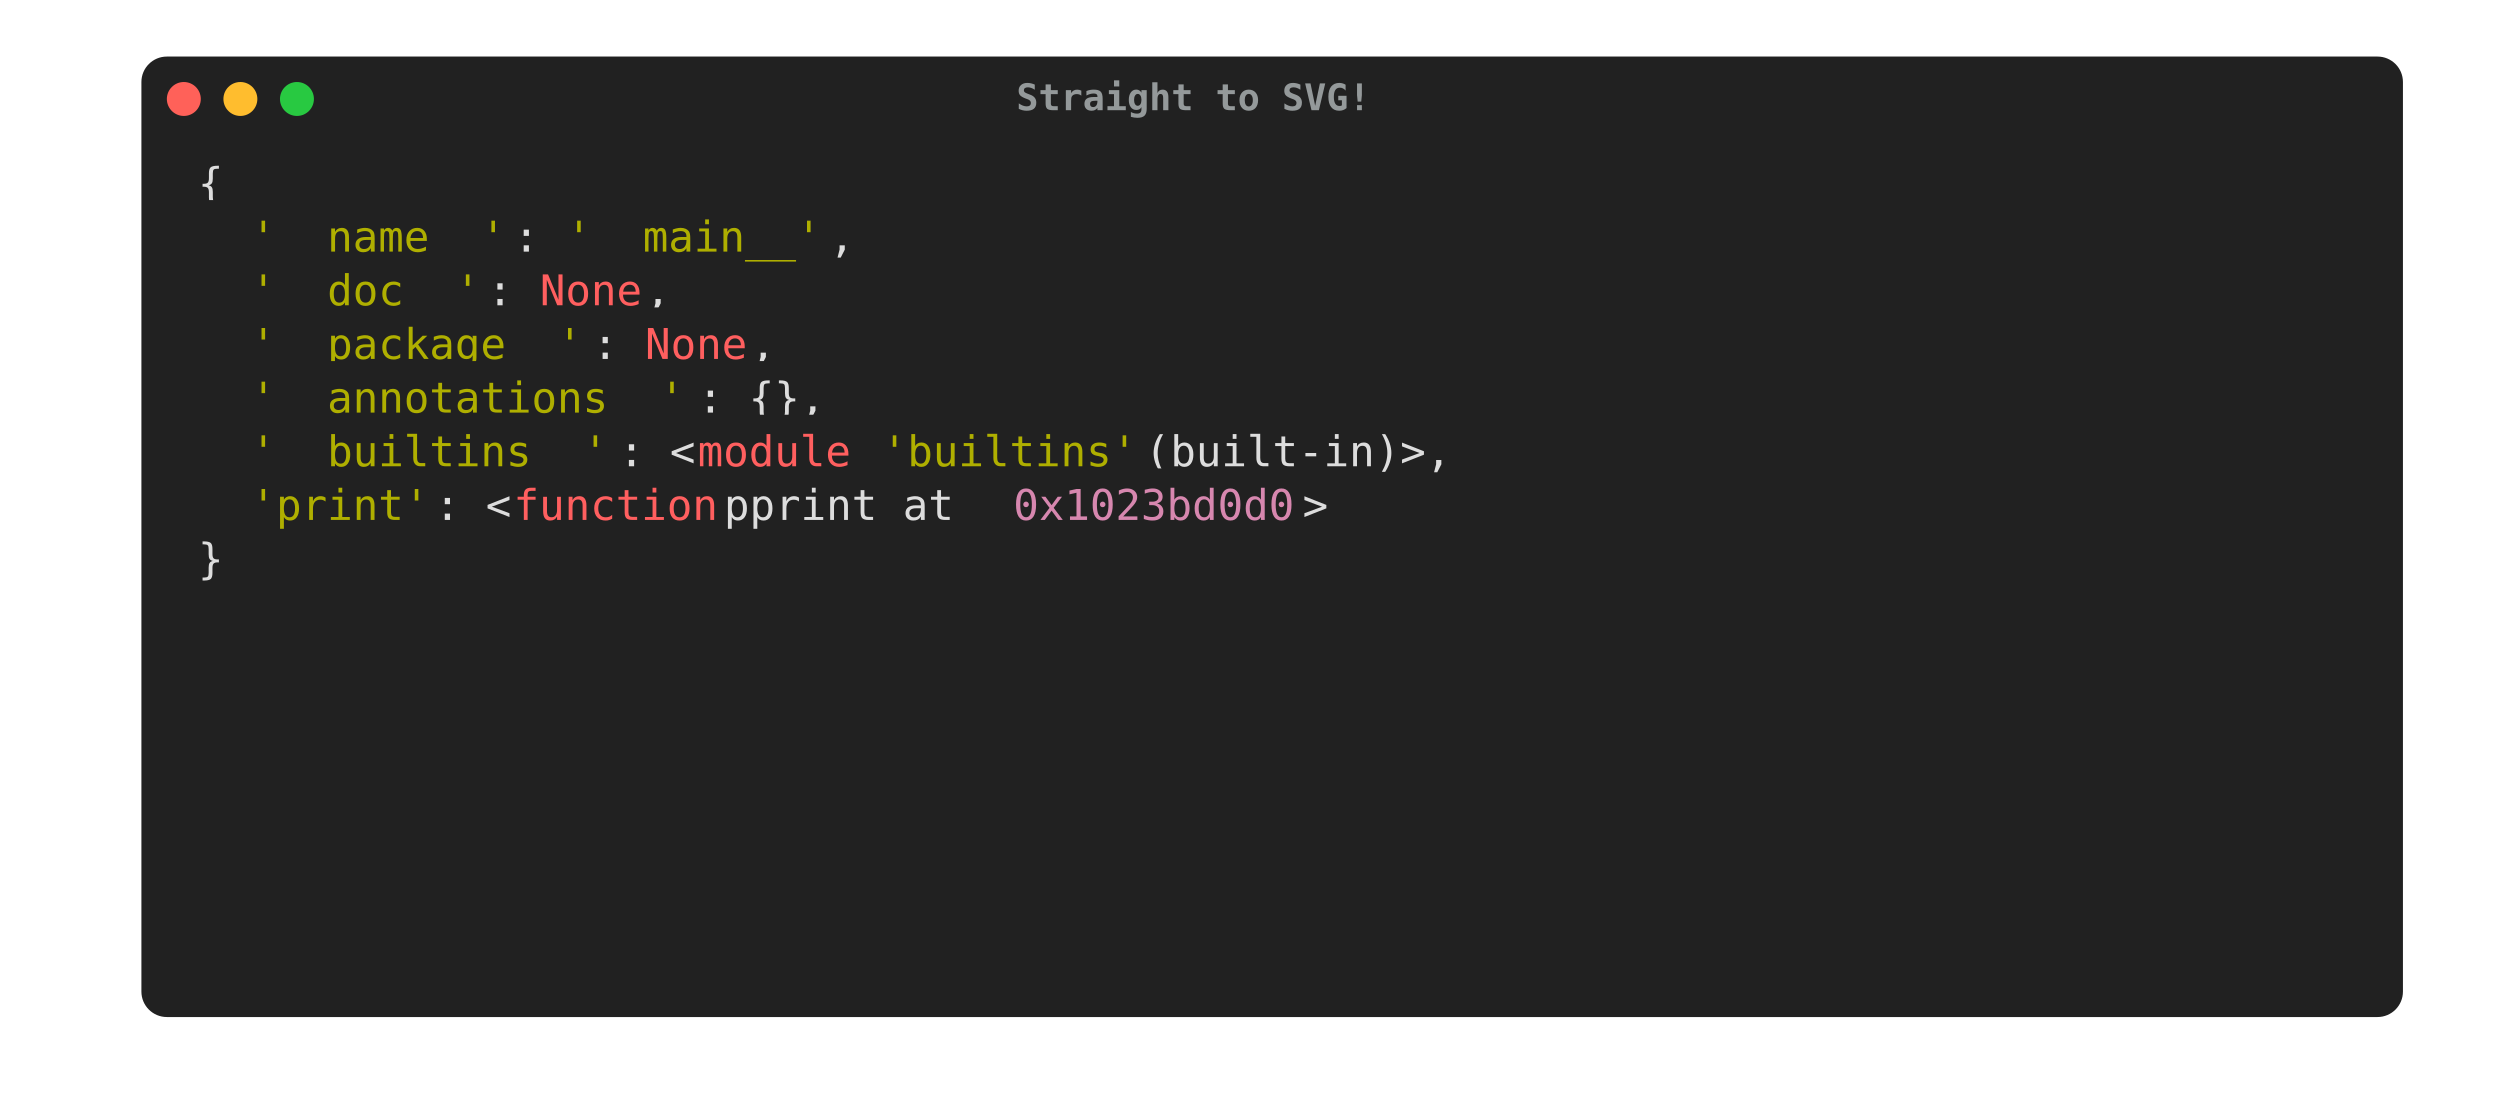
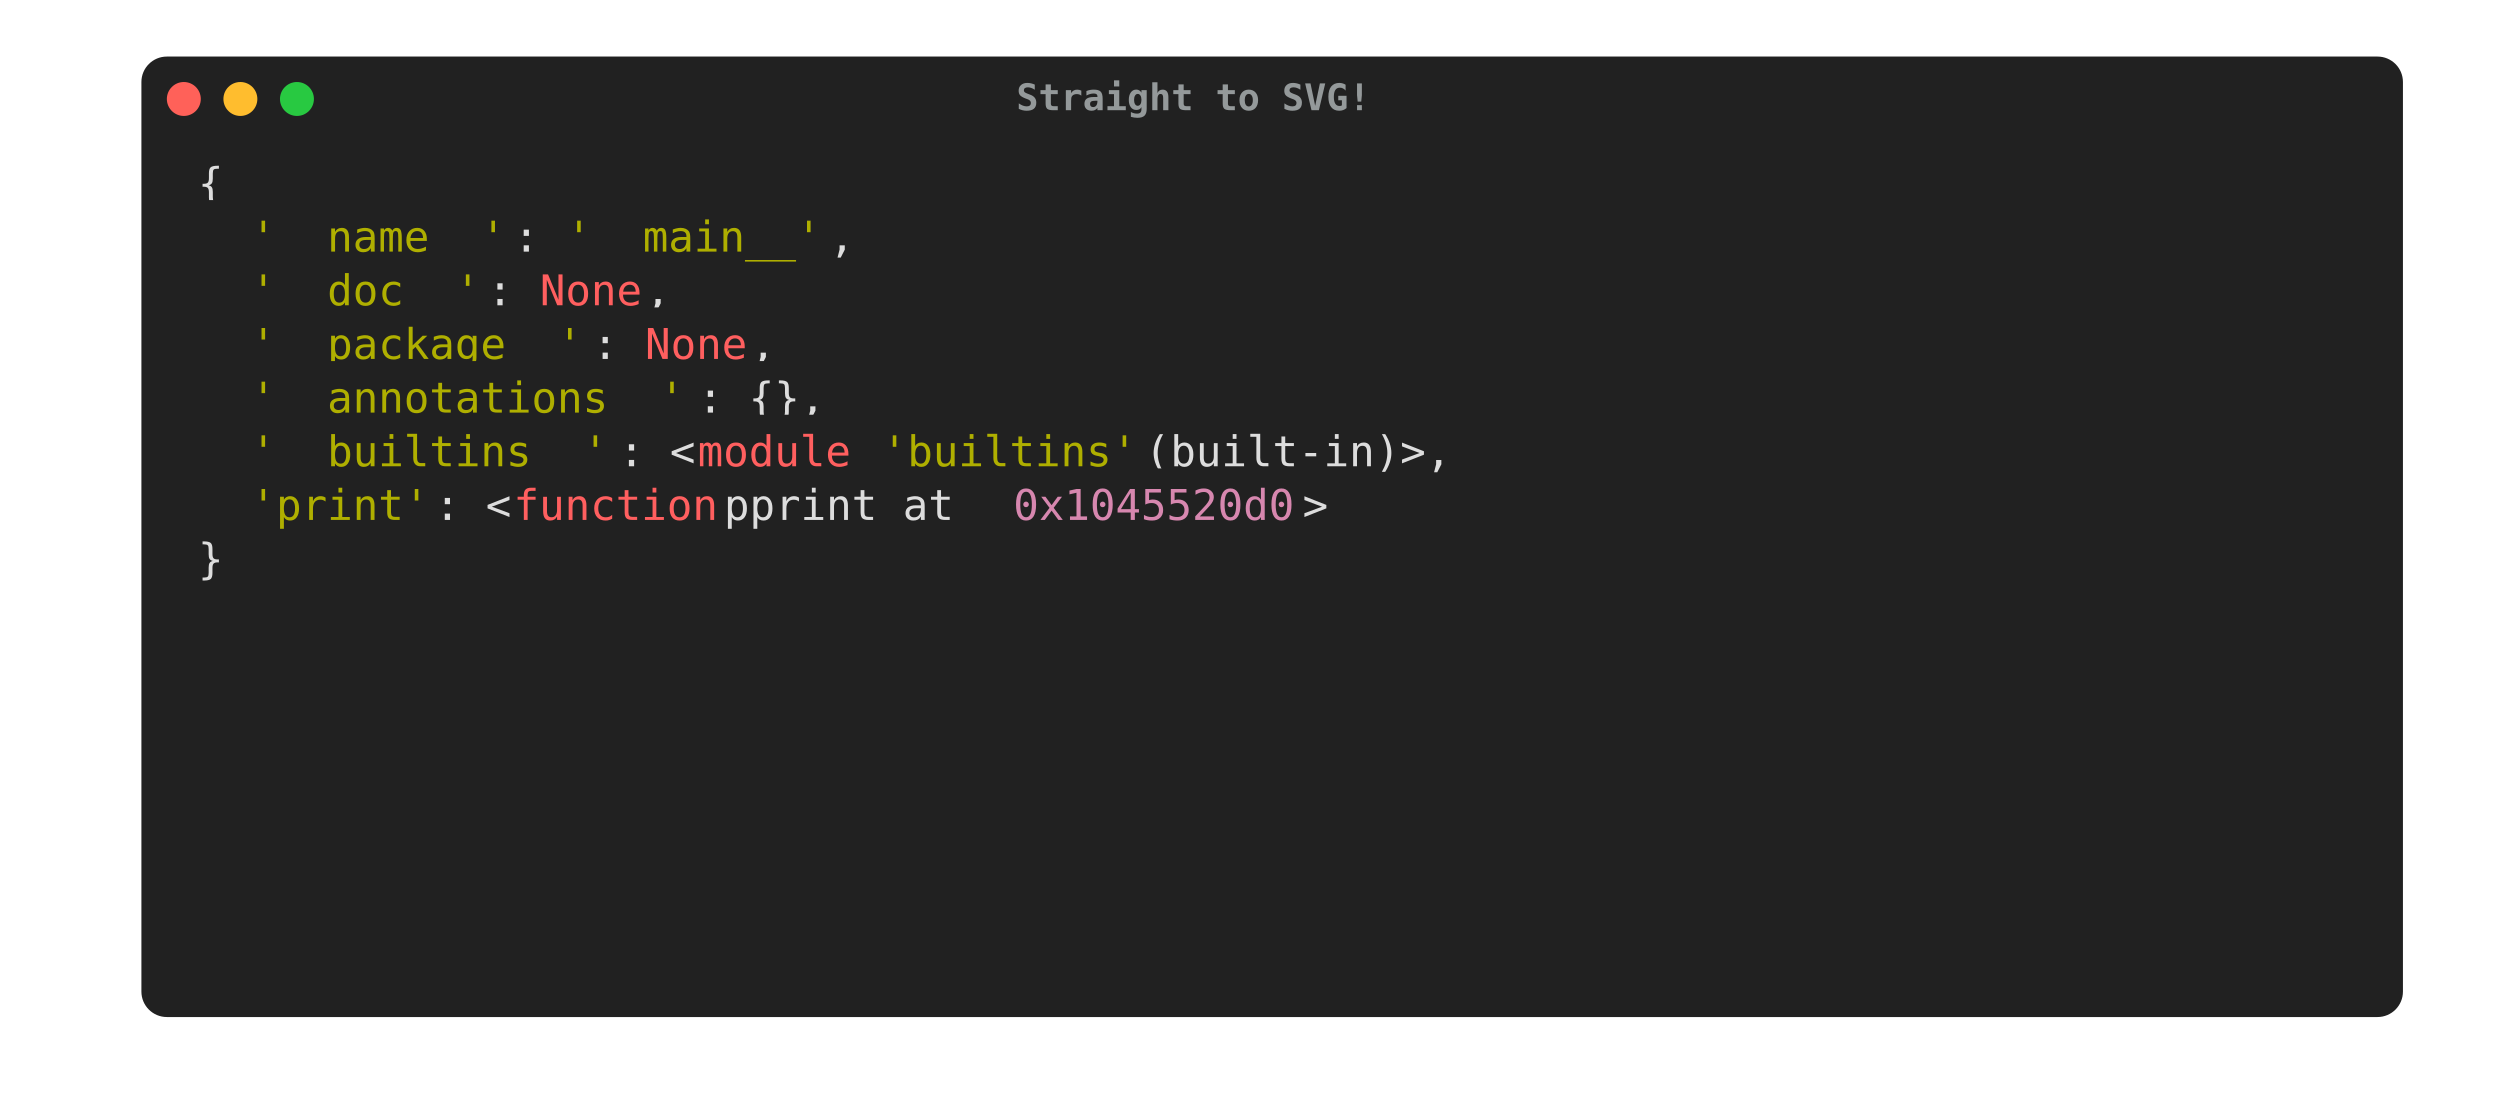
<svg xmlns="http://www.w3.org/2000/svg" width="884.0" height="394.625" viewBox="0 0 884.0 394.625">
  <style type="text/css">
        text {
            font-size: 15px;
            font-family: Menlo, 'DejaVu Sans Mono', consolas, 'Courier New', monospace;
            alignment-baseline: text-after-edge;
        }

        .ptg-title {
            /*font-family: 'arial';*/
            fill: #94999A;
            font-size: 13px;
            font-weight: bold;
        }

.ptg-ptg0 {fill:#dddddd}
.ptg-ptg1 {fill:#afaf00}
.ptg-ptg2 {fill:#ff5f5f}
.ptg-ptg3 {fill:#d787af}
    </style>
  <rect x="50" y="20" rx="9px" ry="9px" stroke-width="1px" stroke-linejoin="round" width="799.68" height="339.625" fill="#212121" />
  <circle cx="65" cy="35" r="6" fill="#ff6159" />
  <circle cx="85" cy="35" r="6" fill="#ffbd2e" />
  <circle cx="105" cy="35" r="6" fill="#28c941" />
  <text x="422.0" y="38.975" text-anchor="middle" class="ptg-title">Straight to SVG!</text>
  <g transform="translate(70, 55)">
    <rect x="0.0" y="-3.226" fill="#212121" width="9.486" height="18.975" />
    <text x="0.0" y="15.0" textLength="9.3" class="ptg-ptg0">{</text>
    <rect x="0" y="15.749" fill="#212121" width="18.972" height="18.975" />
    <text x="0" y="33.975" textLength="18.6" class="ptg-ptg0">  </text>
    <rect x="18.6" y="15.749" fill="#212121" width="94.86" height="18.975" />
    <text x="18.6" y="33.975" textLength="93.0" class="ptg-ptg1">'__name__'</text>
    <rect x="111.6" y="15.749" fill="#212121" width="18.972" height="18.975" />
    <text x="111.6" y="33.975" textLength="18.6" class="ptg-ptg0">: </text>
    <rect x="130.2" y="15.749" fill="#212121" width="94.86" height="18.975" />
    <text x="130.2" y="33.975" textLength="93.0" class="ptg-ptg1">'__main__'</text>
    <rect x="223.2" y="15.749" fill="#212121" width="18.972" height="18.975" />
    <text x="223.2" y="33.975" textLength="18.6" class="ptg-ptg0">, </text>
    <rect x="0" y="34.724" fill="#212121" width="18.972" height="18.975" />
    <text x="0" y="52.95" textLength="18.6" class="ptg-ptg0">  </text>
    <rect x="18.6" y="34.724" fill="#212121" width="85.374" height="18.975" />
    <text x="18.6" y="52.95" textLength="83.7" class="ptg-ptg1">'__doc__'</text>
    <rect x="102.3" y="34.724" fill="#212121" width="18.972" height="18.975" />
    <text x="102.3" y="52.95" textLength="18.6" class="ptg-ptg0">: </text>
    <rect x="120.9" y="34.724" fill="#212121" width="37.944" height="18.975" />
    <text x="120.9" y="52.95" textLength="37.2" class="ptg-ptg2">None</text>
    <rect x="158.1" y="34.724" fill="#212121" width="18.972" height="18.975" />
    <text x="158.1" y="52.95" textLength="18.6" class="ptg-ptg0">, </text>
    <rect x="0" y="53.699" fill="#212121" width="18.972" height="18.975" />
    <text x="0" y="71.925" textLength="18.6" class="ptg-ptg0">  </text>
    <rect x="18.6" y="53.699" fill="#212121" width="123.318" height="18.975" />
    <text x="18.6" y="71.925" textLength="120.9" class="ptg-ptg1">'__package__'</text>
    <rect x="139.5" y="53.699" fill="#212121" width="18.972" height="18.975" />
    <text x="139.5" y="71.925" textLength="18.6" class="ptg-ptg0">: </text>
    <rect x="158.1" y="53.699" fill="#212121" width="37.944" height="18.975" />
    <text x="158.1" y="71.925" textLength="37.2" class="ptg-ptg2">None</text>
    <rect x="195.3" y="53.699" fill="#212121" width="18.972" height="18.975" />
    <text x="195.3" y="71.925" textLength="18.6" class="ptg-ptg0">, </text>
    <rect x="0" y="72.674" fill="#212121" width="18.972" height="18.975" />
    <text x="0" y="90.9" textLength="18.6" class="ptg-ptg0">  </text>
    <rect x="18.6" y="72.674" fill="#212121" width="161.262" height="18.975" />
    <text x="18.6" y="90.9" textLength="158.1" class="ptg-ptg1">'__annotations__'</text>
    <rect x="176.7" y="72.674" fill="#212121" width="56.916" height="18.975" />
    <text x="176.7" y="90.9" textLength="55.8" class="ptg-ptg0">: {}, </text>
    <rect x="0" y="91.649" fill="#212121" width="18.972" height="18.975" />
    <text x="0" y="109.875" textLength="18.6" class="ptg-ptg0">  </text>
    <rect x="18.6" y="91.649" fill="#212121" width="132.804" height="18.975" />
    <text x="18.6" y="109.875" textLength="130.2" class="ptg-ptg1">'__builtins__'</text>
    <rect x="148.8" y="91.649" fill="#212121" width="28.458" height="18.975" />
    <text x="148.8" y="109.875" textLength="27.9" class="ptg-ptg0">: &lt;</text>
    <rect x="176.7" y="91.649" fill="#212121" width="56.916" height="18.975" />
    <text x="176.7" y="109.875" textLength="55.8" class="ptg-ptg2">module</text>
    <rect x="232.5" y="91.649" fill="#212121" width="9.486" height="18.975" />
    <text x="232.5" y="109.875" textLength="9.3" class="ptg-ptg0"> </text>
    <rect x="241.8" y="91.649" fill="#212121" width="94.86" height="18.975" />
    <text x="241.8" y="109.875" textLength="93.0" class="ptg-ptg1">'builtins'</text>
    <rect x="334.8" y="91.649" fill="#212121" width="132.804" height="18.975" />
    <text x="334.8" y="109.875" textLength="130.2" class="ptg-ptg0"> (built-in)&gt;, </text>
    <rect x="0" y="110.624" fill="#212121" width="18.972" height="18.975" />
    <text x="0" y="128.85" textLength="18.6" class="ptg-ptg0">  </text>
    <rect x="18.6" y="110.624" fill="#212121" width="66.402" height="18.975" />
    <text x="18.6" y="128.85" textLength="65.1" class="ptg-ptg1">'print'</text>
    <rect x="83.7" y="110.624" fill="#212121" width="28.458" height="18.975" />
    <text x="83.7" y="128.85" textLength="27.9" class="ptg-ptg0">: &lt;</text>
    <rect x="111.6" y="110.624" fill="#212121" width="75.888" height="18.975" />
    <text x="111.6" y="128.85" textLength="74.4" class="ptg-ptg2">function</text>
    <rect x="186" y="110.624" fill="#212121" width="104.346" height="18.975" />
    <text x="186" y="128.85" textLength="102.3" class="ptg-ptg0"> pprint at </text>
    <rect x="288.3" y="110.624" fill="#212121" width="104.346" height="18.975" />
-     <text x="288.3" y="128.85" textLength="102.3" class="ptg-ptg3">0x1023bd0d0</text>
+     <text x="288.3" y="128.85" textLength="102.3" class="ptg-ptg3">0x1045520d0</text>
    <rect x="390.6" y="110.624" fill="#212121" width="9.486" height="18.975" />
    <text x="390.6" y="128.85" textLength="9.3" class="ptg-ptg0">&gt;</text>
    <rect x="0" y="129.599" fill="#212121" width="9.486" height="18.975" />
    <text x="0" y="147.825" textLength="9.3" class="ptg-ptg0">}</text>
    <rect x="9.3" y="132.825" fill="#212121" width="0.0" height="18.975" />
    <text x="9.3" y="147.825" textLength="0.0" class="ptg-ptg0" />
  </g>
</svg>
